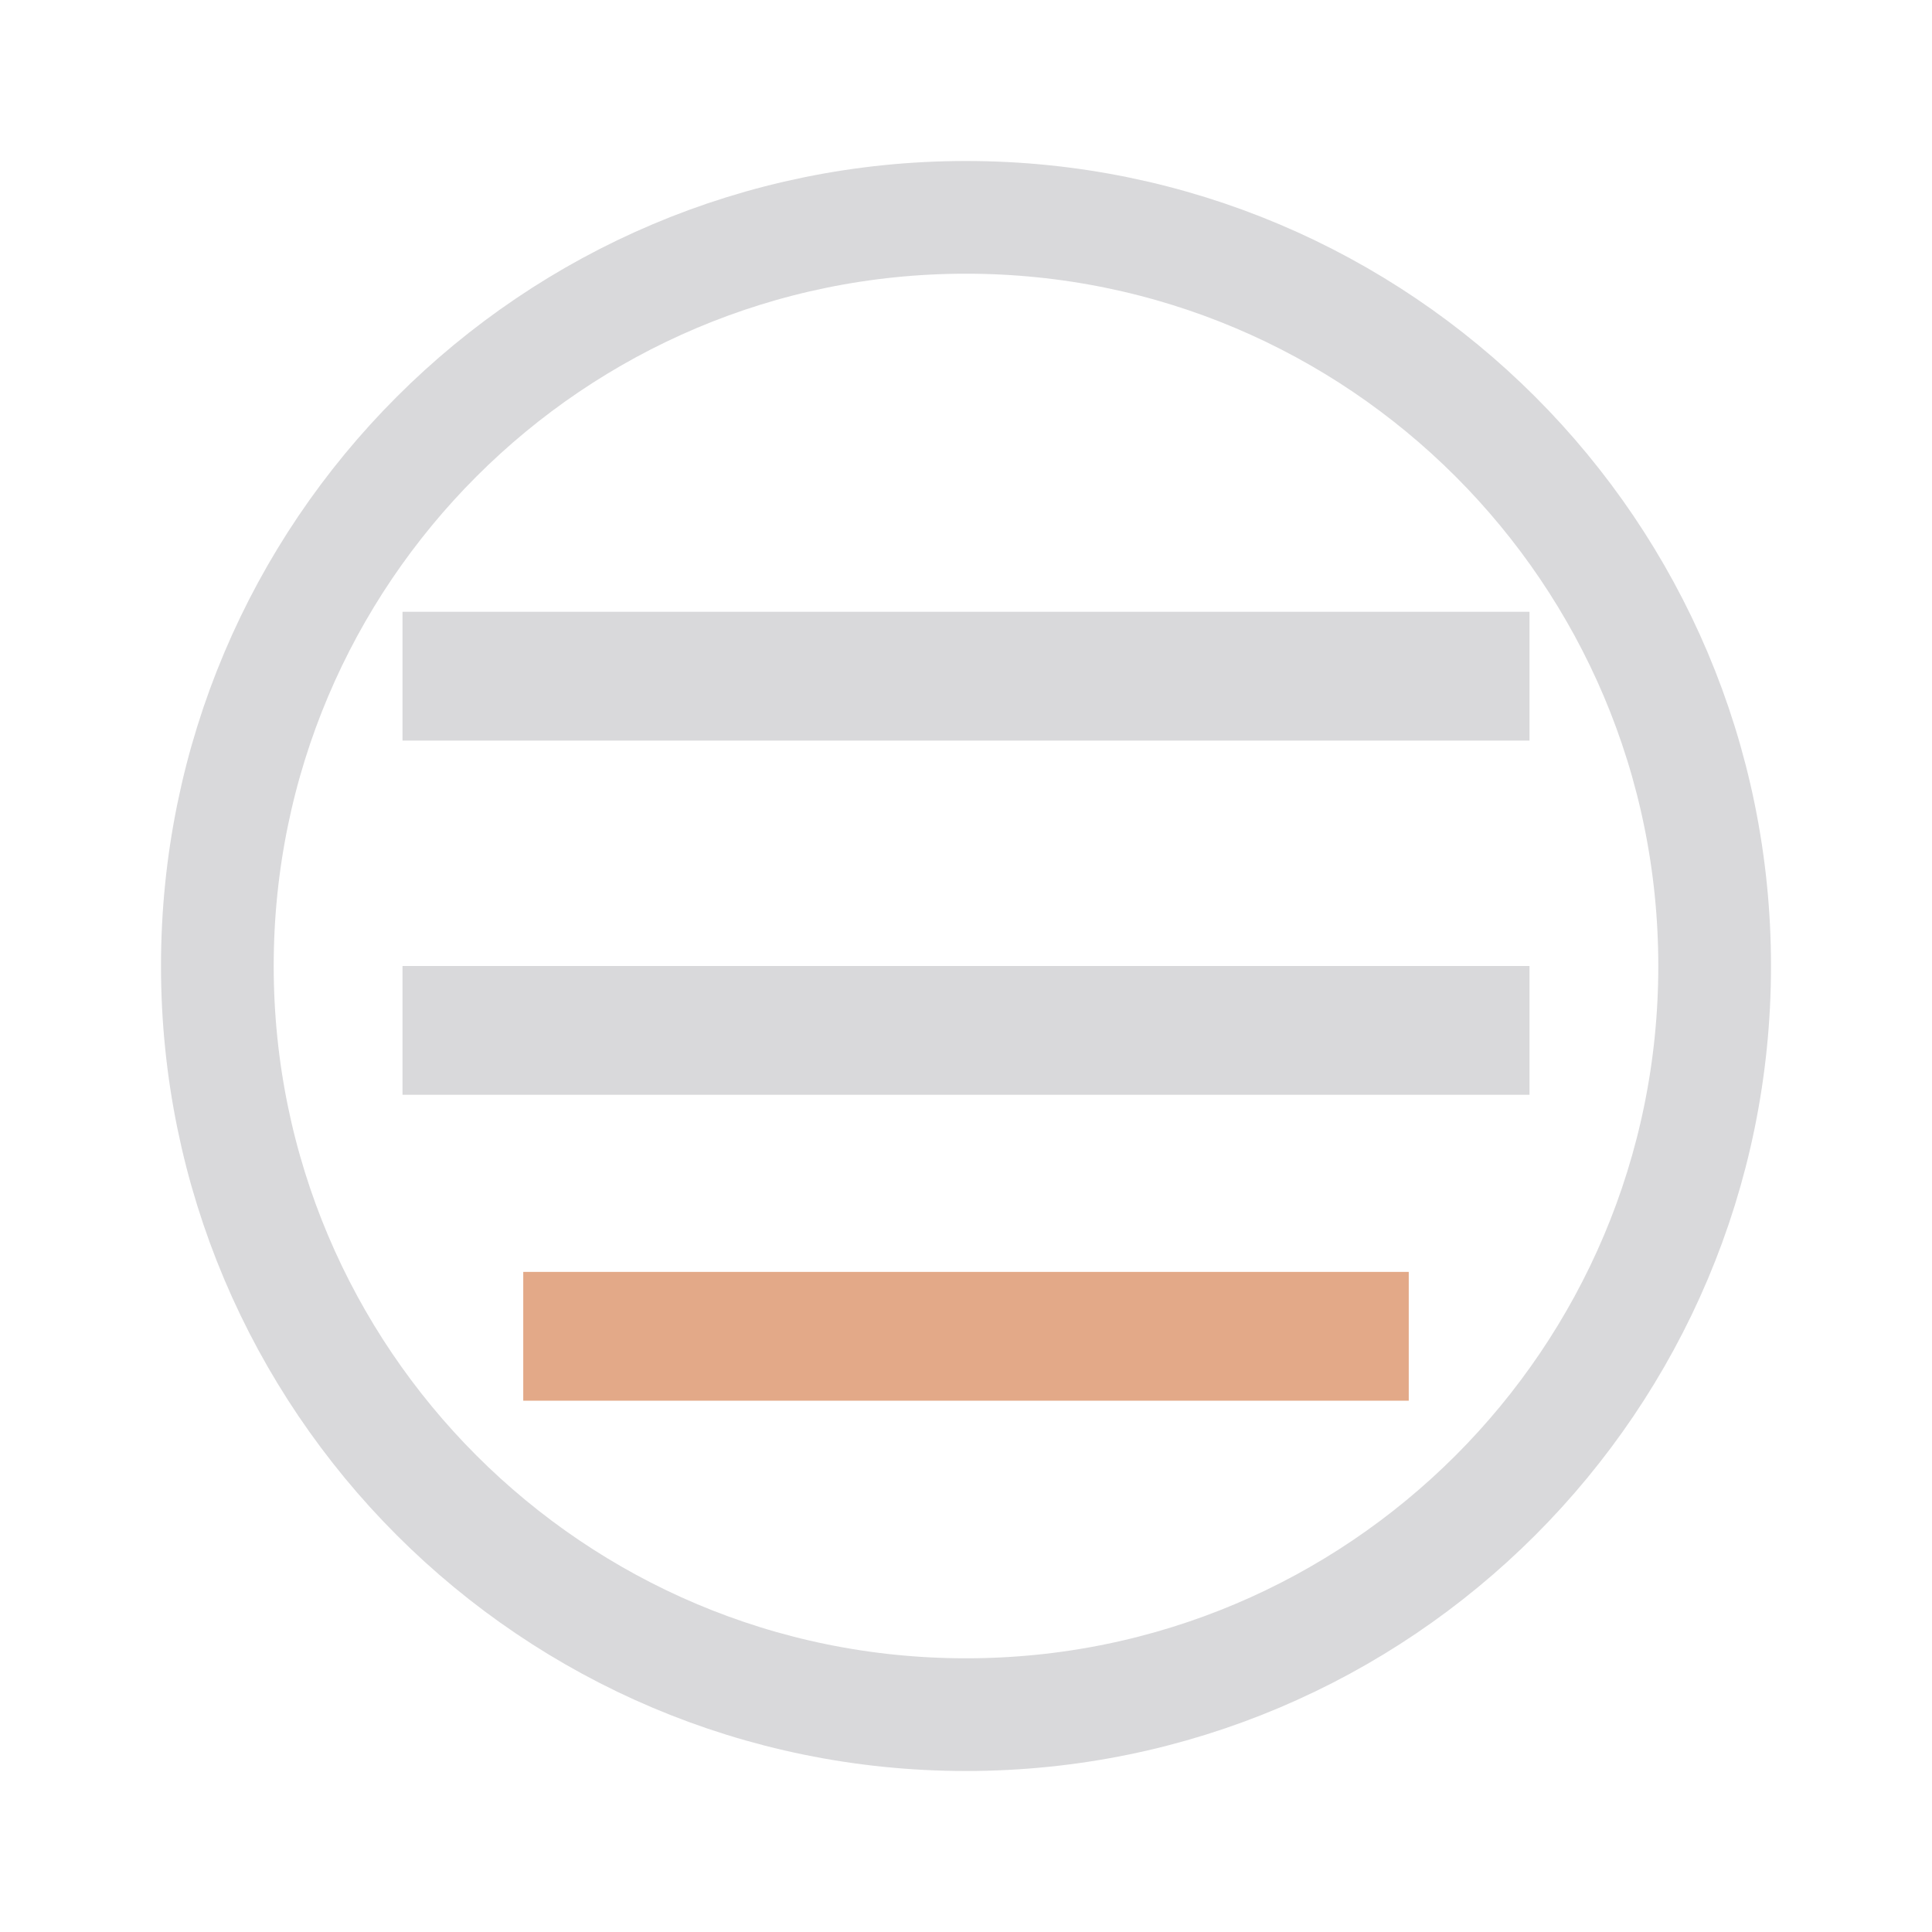
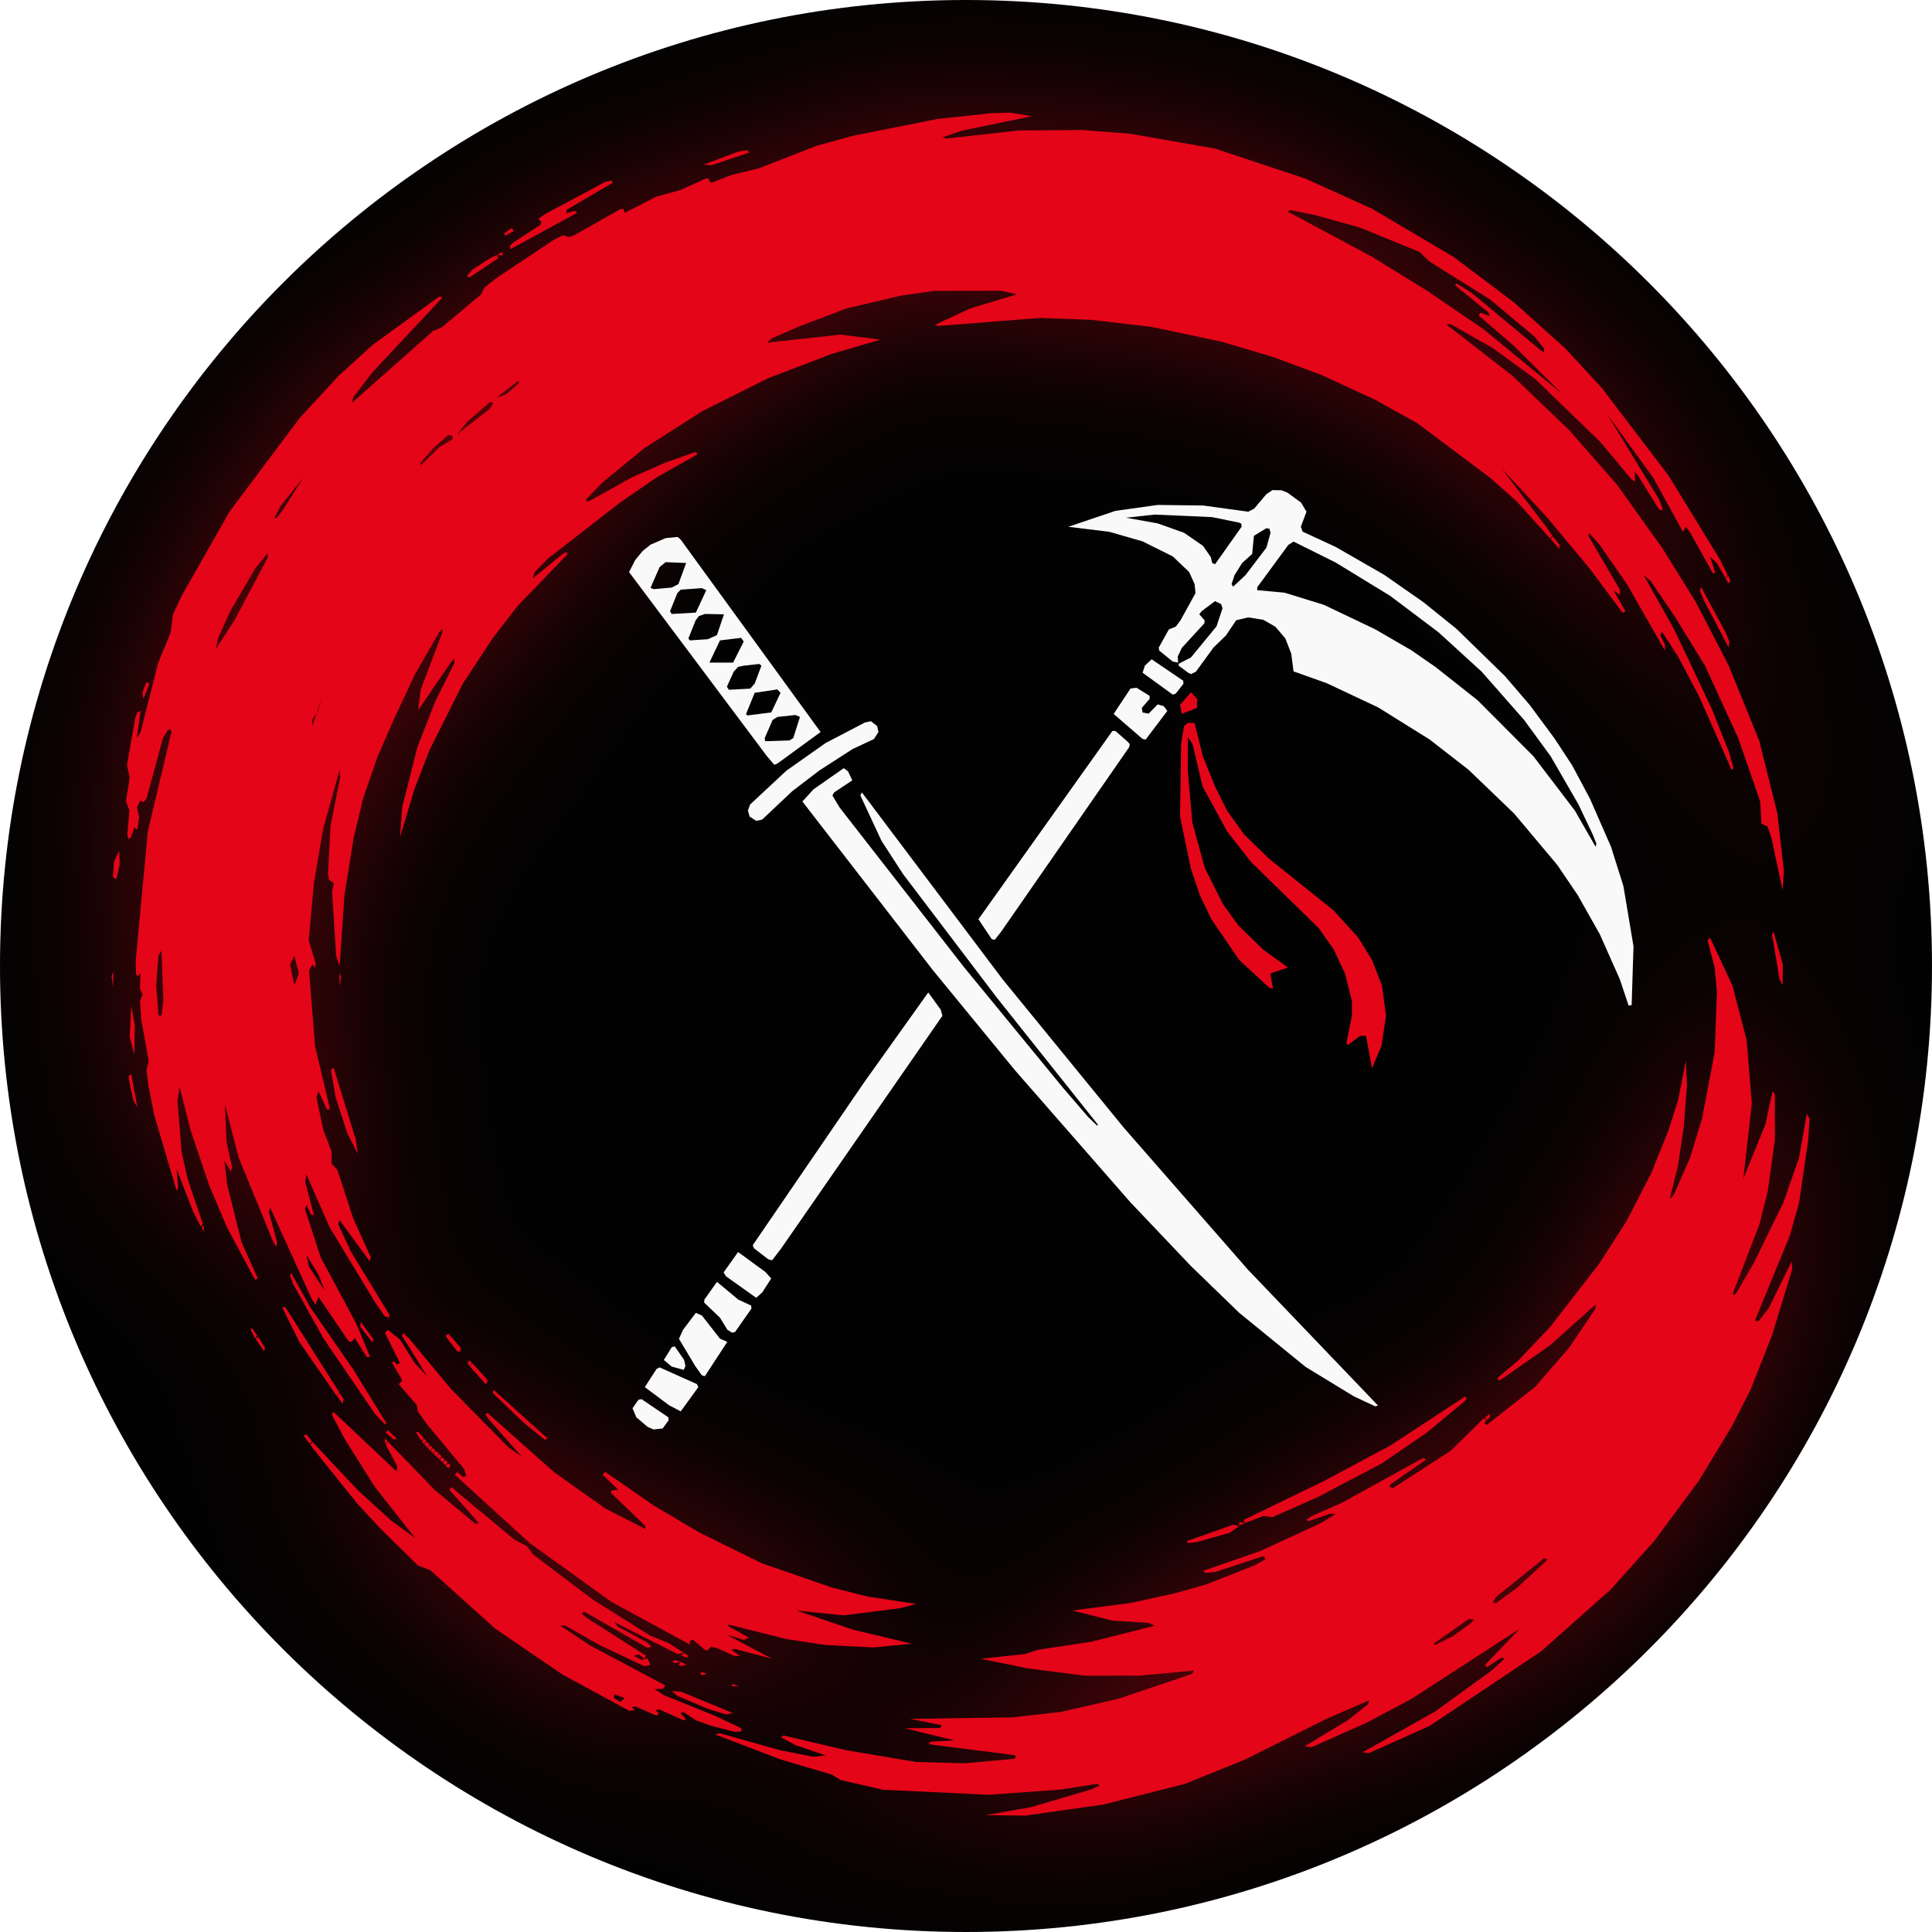
- <svg xmlns="http://www.w3.org/2000/svg" viewBox="0 0 24 24" width="24" height="24">
-   <circle cx="12" cy="12" r="9.3" fill="none" stroke="#d9d9db" stroke-width="1.4" />
-   <line x1="5" y1="8.4" x2="19" y2="8.4" stroke="#d9d9db" stroke-width="1.6" stroke-linecap="butt" />
-   <line x1="5" y1="12.8" x2="19" y2="12.8" stroke="#d9d9db" stroke-width="1.6" stroke-linecap="butt" />
-   <line x1="6.5" y1="16.6" x2="17.5" y2="16.6" stroke="#e3a988" stroke-width="1.6" stroke-linecap="butt" />
+ <svg xmlns="http://www.w3.org/2000/svg" width="640" height="640" viewBox="295 302 640 640" role="img" aria-labelledby="titulo descricao">
+   <defs>
+     <filter id="halo-vermelho" filterUnits="userSpaceOnUse" x="242" y="252" width="748" height="740" color-interpolation-filters="sRGB">
+       <feGaussianBlur in="SourceAlpha" stdDeviation="23" result="difusao" />
+       <feFlood flood-color="#ed0617" flood-opacity=".36" result="vermelho" />
+       <feComposite in="vermelho" in2="difusao" operator="in" result="halo" />
+       <feMerge>
+         <feMergeNode in="halo" />
+         <feMergeNode in="SourceGraphic" />
+       </feMerge>
+     </filter>
+     <clipPath id="recorte-redondo" clipPathUnits="userSpaceOnUse">
+       <circle cx="615" cy="622" r="320" />
+     </clipPath>
+   </defs>
+   <g id="fundo">
+     <circle cx="615" cy="622" r="320" fill="#030202" />
+   </g>
+   <g id="enso" clip-path="url(#recorte-redondo)">
+     <path id="pincelada" fill="#e40518" fill-rule="evenodd" filter="url(#halo-vermelho)" d="M623.50,339.49 605.50,341.42 577.50,347.00 565.50,350.30 546.50,357.73 537.50,359.91 530.50,362.61 529.50,360.99 528.50,361.26 520.50,364.93 512.50,367.12 501.95,372.50 501.50,371.18 500.50,371.29 485.50,379.77 483.50,380.54 481.50,379.94 478.50,381.41 459.50,394.09 455.50,397.22 454.38,399.50 441.30,410.50 438.50,411.61 411.50,435.51 412.08,433.50 418.23,425.50 440.69,401.50 441.57,400.50 440.50,400.24 418.50,416.21 407.18,426.50 394.25,440.50 371.02,471.50 355.12,499.50 352.31,505.50 351.55,511.50 347.41,521.50 341.58,544.50 340.31,546.50 341.58,537.50 340.50,537.92 339.87,539.50 337.04,555.50 337.98,559.50 336.73,567.50 337.87,570.50 337.17,578.50 337.50,579.96 338.31,579.50 339.50,576.14 340.50,576.85 341.12,572.50 340.39,569.50 341.50,567.14 342.50,567.76 343.50,566.62 348.99,546.50 350.50,544.02 351.50,543.42 351.79,544.50 343.95,577.50 339.94,620.50 340.06,624.50 340.50,625.43 341.58,624.50 341.34,629.50 342.23,631.50 341.40,633.50 341.75,639.50 344.27,653.50 343.55,656.50 344.13,661.50 346.12,671.50 353.50,696.43 354.06,695.50 353.50,689.28 359.05,703.50 361.50,708.31 362.22,707.50 357.16,692.50 355.14,683.50 353.79,666.50 354.50,662.06 358.17,676.50 364.23,694.50 370.15,708.50 379.50,725.97 380.41,725.50 375.03,713.50 370.27,694.50 369.32,686.50 371.50,690.12 371.85,688.50 370.07,680.50 369.50,667.82 374.08,685.50 385.50,713.37 386.50,714.99 386.77,713.50 384.09,703.50 384.50,702.05 398.36,732.50 399.50,734.21 400.50,731.61 410.50,746.31 411.50,746.52 412.50,745.26 416.50,751.52 417.60,751.50 413.03,740.50 401.23,718.50 396.02,702.50 396.50,701.10 398.13,704.50 398.98,704.50 396.11,693.50 396.50,691.02 404.16,708.50 419.31,733.50 422.50,738.08 423.90,738.50 423.97,737.50 411.18,716.50 407.04,707.50 407.50,706.19 417.50,719.88 417.83,718.50 411.97,705.50 406.75,689.50 404.85,687.50 404.85,683.50 402.17,676.50 399.82,665.50 400.50,663.51 403.32,669.50 404.13,669.50 404.11,668.50 399.36,648.50 397.37,623.50 398.50,621.54 399.50,622.60 399.50,620.80 397.25,613.50 399.00,594.50 402.04,576.50 407.50,557.10 407.69,559.50 404.50,575.50 403.66,591.50 404.04,593.50 405.58,594.50 405.02,597.50 406.33,618.50 407.50,622.07 409.11,598.50 412.17,579.50 415.28,566.50 420.13,552.50 425.37,540.50 432.39,525.50 440.50,511.42 441.50,510.31 441.54,511.50 434.36,530.50 433.50,537.29 444.29,521.50 445.50,520.15 445.60,521.50 439.12,534.50 433.25,549.50 428.21,569.50 427.50,579.36 432.25,563.50 437.26,550.50 448.30,528.50 458.13,513.50 466.50,502.68 483.09,485.50 482.50,484.91 481.50,485.42 471.50,493.56 472.15,491.50 476.50,487.04 500.50,468.40 512.50,460.16 526.02,452.50 525.50,451.69 515.50,455.21 504.50,460.05 490.50,467.83 489.50,468.16 489.09,467.50 494.50,461.87 508.50,450.42 527.50,438.28 549.50,427.26 570.50,419.24 586.63,414.50 573.50,412.84 549.11,415.50 550.50,414.17 559.50,410.21 575.50,404.14 593.50,399.92 604.50,398.36 626.50,398.30 631.92,399.50 616.50,404.14 604.96,409.50 605.50,409.99 639.50,407.32 656.50,407.95 676.50,410.29 699.50,415.15 716.50,420.19 732.50,426.10 750.50,434.41 764.50,442.18 788.50,460.16 797.50,468.15 808.50,480.38 809.25,479.50 807.50,476.94 792.50,457.25 807.58,473.50 821.73,490.50 832.50,504.98 833.46,504.50 829.44,497.50 831.50,499.03 831.70,497.50 821.17,479.50 821.50,478.65 824.94,482.50 833.94,495.50 846.50,517.44 846.53,515.50 845.01,512.50 845.50,511.19 850.89,519.50 857.76,532.50 867.50,554.49 868.43,553.50 867.90,551.50 861.92,536.50 849.59,510.50 839.49,492.50 841.82,494.50 849.98,506.50 859.79,522.50 870.80,546.50 878.08,567.50 878.50,574.90 880.50,575.78 881.79,579.50 885.50,596.85 885.93,590.50 883.79,571.50 877.82,547.50 867.66,522.50 856.81,501.50 845.62,483.50 830.60,462.50 814.82,444.50 796.03,426.50 774.14,409.50 775.50,409.35 789.50,417.30 803.50,427.49 825.22,448.50 835.50,460.84 836.64,461.50 836.50,458.35 837.50,459.39 844.50,470.60 845.50,471.14 845.79,470.50 844.63,467.50 827.50,439.37 842.79,460.50 852.50,478.20 853.50,476.55 854.93,478.50 862.50,492.06 863.17,491.50 861.50,486.45 863.74,488.50 866.50,493.41 867.31,492.50 864.86,487.50 847.69,459.50 825.61,430.50 813.61,417.50 796.50,402.15 776.50,387.11 749.50,371.15 727.50,361.20 697.50,351.23 669.50,346.32 653.50,345.07 632.50,345.22 608.50,347.90 607.16,347.50 613.50,345.31 636.83,340.50 629.50,339.32Z       M539.50,352.24 528.24,356.50 530.50,356.77 542.50,352.79 543.23,352.50 542.50,351.76Z       M495.50,362.25 475.50,372.94 473.35,374.50 474.37,375.50 473.99,376.50 464.81,382.50 463.90,383.50 464.16,384.50 486.19,372.50 485.50,371.84 482.50,372.67 482.73,371.50 498.06,362.50 497.50,361.80Z       M721.50,372.06 749.50,387.07 767.50,398.17 786.50,411.11 812.51,432.50 796.42,416.50 784.80,406.50 785.50,405.57 788.50,406.76 788.11,405.50 777.00,396.50 777.50,395.91 782.50,399.02 805.50,418.15 806.50,418.66 806.51,417.50 803.32,413.50 788.50,401.13 768.50,388.61 765.32,385.50 745.50,377.38 730.50,373.21 722.50,371.61Z       M463.50,378.18 461.91,379.50 462.50,380.04 465.23,378.50 464.50,377.59Z       M461.50,385.42 459.51,386.50 461.50,386.63Z       M457.50,387.43 451.50,391.33 449.66,393.50 450.50,393.91 460.10,387.50 459.50,386.51Z       M466.50,428.29 459.50,433.71 462.50,432.72 466.27,429.50 467.02,428.50Z       M457.50,435.07 449.96,441.50 446.50,445.78 457.18,437.50 458.39,435.50Z       M443.50,446.10 438.50,450.52 434.12,455.50 434.50,456.06 440.50,450.16 444.92,447.50 444.94,446.50Z       M395.50,460.18 388.03,469.50 385.93,473.50 386.50,473.73 388.50,471.24Z       M809.50,479.75 808.62,480.50 811.50,483.81 811.64,482.50Z       M383.50,485.33 379.44,490.50 371.23,504.50 367.21,513.50 366.50,517.00 372.67,507.50 383.81,486.50Z       M867.50,492.70 866.60,493.50 867.50,495.20 868.30,494.50Z       M858.50,496.45 858.11,497.50 859.26,500.50 867.62,516.50 867.88,514.50 866.62,511.50Z       M343.50,527.94 342.16,531.50 342.50,533.45 344.53,528.50Z       M401.50,533.34 400.35,537.50 398.40,540.50 398.50,542.41Z       M868.50,553.60 867.51,554.50 868.50,556.98 869.26,556.50Z       M334.50,583.80 332.76,587.50 332.43,592.50 333.50,593.31 334.65,588.50Z       M882.50,610.58 882.01,611.50 884.50,626.44 885.50,628.32 885.59,621.50Z       M861.50,612.65 860.66,613.50 863.00,622.50 863.75,630.50 863.02,650.50 858.83,672.50 854.85,685.50 849.62,697.50 848.50,699.07 848.27,698.50 850.79,688.50 852.76,675.50 853.83,661.50 853.50,653.32 850.86,666.50 847.69,676.50 842.05,690.50 833.82,706.50 824.83,720.50 808.57,741.50 798.13,752.50 791.05,758.50 791.50,759.33 792.50,758.82 808.50,747.63 823.50,734.19 823.54,735.50 814.75,748.50 803.50,761.46 787.50,774.02 786.73,773.50 787.41,772.50 786.50,771.84 775.50,782.66 756.50,794.91 755.17,794.50 755.90,793.50 767.45,785.50 766.50,784.96 739.50,799.83 729.50,804.23 727.73,805.50 728.50,805.90 735.50,803.45 737.49,803.50 732.50,806.59 712.50,815.79 693.50,822.38 694.50,823.04 697.50,822.75 713.50,817.50 714.25,818.50 710.50,820.60 694.50,826.88 684.50,829.72 669.50,833.03 650.28,835.50 663.50,838.85 675.50,839.59 677.50,840.56 656.50,845.86 638.89,848.50 634.50,849.93 619.90,851.50 635.50,854.68 654.50,857.10 672.50,857.07 690.50,855.41 689.88,856.50 665.50,864.74 646.50,869.08 630.50,870.90 596.50,871.40 606.97,873.50 606.50,874.42 594.70,874.50 611.09,878.50 603.50,878.94 602.57,879.50 603.50,879.92 630.50,883.33 631.40,883.50 631.33,884.50 630.50,884.68 614.50,886.11 598.50,885.68 575.50,881.82 554.50,876.89 553.75,877.50 558.50,880.09 568.53,883.50 564.50,883.96 553.50,881.80 533.50,876.18 531.79,876.50 553.50,884.81 570.50,889.85 573.50,891.66 587.50,894.88 622.50,896.54 646.50,894.80 658.50,892.91 659.22,893.50 656.50,894.77 636.50,900.65 621.50,903.28 634.50,903.46 660.50,899.77 687.50,892.93 707.50,884.84 734.50,871.34 748.50,865.28 748.21,866.50 741.50,871.83 727.19,880.50 729.50,880.78 747.50,872.77 762.50,864.82 798.50,841.49 786.95,853.50 787.50,854.29 792.50,851.08 793.38,851.50 788.98,855.50 770.50,868.89 746.33,882.50 748.50,882.71 768.50,873.78 805.50,849.05 828.62,828.50 842.96,812.50 857.77,792.50 868.69,774.50 874.83,762.50 881.95,744.50 888.68,722.50 888.50,719.90 880.83,735.50 877.50,739.67 876.32,739.50 887.83,711.50 890.96,700.50 894.02,679.50 894.42,672.50 893.50,671.00 890.96,685.50 885.70,700.50 875.90,720.50 870.50,729.80 869.50,731.17 869.00,730.50 877.86,707.50 880.61,696.50 882.96,679.50 882.95,664.50 882.19,663.50 879.80,674.50 872.50,692.43 875.31,667.50 873.59,646.50 868.90,628.50Z       M348.50,616.90 347.50,618.54 346.74,628.50 347.50,638.35 348.50,638.42 349.11,633.50Z       M392.50,618.67 391.07,621.50 392.50,628.34 394.01,624.50Z       M332.50,623.80 331.95,625.50 332.50,629.10Z       M407.50,624.31 407.50,628.73 408.04,625.50Z       M338.50,635.20 337.97,645.50 339.50,651.36 339.64,641.50Z       M405.50,655.65 404.60,656.50 406.19,665.50 410.09,677.50 413.50,684.20 412.87,679.50Z       M338.50,657.91 337.55,658.50 338.08,661.50 339.17,666.50 340.50,668.72Z       M362.50,707.86 361.76,708.50 362.50,710.16Z       M396.50,717.63 397.32,721.50 402.50,729.51 400.63,724.50Z       M391.50,723.74 391.04,724.50 392.19,727.50 402.24,745.50 419.31,770.50 422.50,773.82 423.04,773.50 411.93,755.50 398.05,735.50Z       M388.50,735.11 394.14,746.50 406.50,764.38 407.49,763.50 406.92,762.50 389.50,734.97Z       M414.50,739.88 414.33,741.50 418.50,746.79 418.60,745.50Z       M378.50,741.91 378.03,742.50 379.50,745.34 380.20,744.50Z       M423.50,742.54 422.51,743.50 427.49,753.50 426.50,754.04 425.50,752.87 424.89,753.50 427.88,758.50 428.17,759.50 427.06,760.50 433.12,767.50 433.36,769.50 436.21,773.50 448.63,788.50 449.50,790.86 448.50,791.38 446.50,789.62 445.64,790.50 470.50,813.19 497.50,832.62 523.50,846.76 523.58,845.50 524.50,845.12 528.50,848.57 529.50,848.69 530.50,847.53 532.50,847.92 538.50,850.66 540.08,850.50 537.21,848.50 538.50,848.24 550.80,851.50 535.68,843.50 541.50,845.24 543.03,844.50 535.94,840.50 536.50,840.19 555.50,844.97 568.50,846.92 584.50,847.74 597.03,846.50 577.50,841.83 558.86,835.50 574.50,837.11 593.50,834.68 598.50,833.32 582.50,830.90 570.50,827.86 547.50,819.92 526.50,809.58 511.50,800.68 495.50,789.60 494.59,790.50 499.81,795.50 497.50,795.75 497.36,796.50 508.77,807.50 508.80,808.50 495.50,801.71 478.50,789.63 456.50,770.07 455.74,770.50 457.21,772.50 467.81,784.50 463.50,781.53 444.50,762.23 430.50,745.38 428.50,743.59 428.17,744.50 436.50,757.90 432.37,753.50 427.50,745.75Z       M443.50,743.76 442.65,744.50 443.26,745.50 446.50,749.68 447.50,749.71 447.65,748.50Z       M380.50,744.77 379.65,745.50 382.50,749.66 382.77,748.50Z       M450.50,752.64 449.85,753.50 450.50,754.49 451.35,753.50Z       M451.50,753.65 450.51,754.50 455.88,760.50 456.57,759.50 455.94,758.50Z       M458.50,762.39 458.30,763.50 468.50,773.30 475.50,778.95 476.38,778.50Z       M407.50,763.52 406.63,764.50 408.50,766.97 408.87,765.50Z       M779.50,765.17 755.50,780.89 733.50,792.65 706.97,805.50 707.50,806.49 713.50,804.21 716.50,804.59 731.50,797.94 752.50,786.92 767.50,776.69 779.79,766.50 780.78,765.50 780.50,764.55Z       M405.50,769.74 404.86,770.50 409.07,778.50 419.13,794.50 432.52,811.50 424.50,805.66 413.50,795.62 398.50,779.62 397.79,780.50 398.44,781.50 413.50,800.26 421.17,808.50 433.50,820.63 437.50,822.11 459.04,841.50 481.50,856.81 503.50,868.75 505.26,868.50 504.29,867.50 505.50,867.28 512.50,870.34 513.28,869.50 512.08,868.50 513.50,868.30 521.50,871.89 522.23,871.50 520.39,869.50 521.50,869.19 525.50,871.83 530.50,873.66 538.50,875.70 540.68,875.50 540.50,874.46 531.50,870.23 514.80,863.50 511.85,861.50 514.50,861.48 515.46,860.50 514.50,859.85 490.50,847.09 480.58,840.50 482.28,840.50 493.50,846.89 508.50,853.98 510.44,853.50 509.50,851.36 507.50,851.85 505.06,850.50 506.50,849.99 508.50,851.42 509.05,850.50 489.50,838.03 487.66,836.50 488.50,835.85 509.50,847.88 510.80,847.50 509.50,846.16 499.50,840.72 498.50,839.35 519.50,849.95 521.49,849.50 516.50,846.28 510.50,843.89 491.50,831.97 471.50,816.87 469.50,814.13 465.50,812.11 444.50,794.64 443.84,795.50 453.61,806.50 452.50,806.80 438.94,795.50 423.50,779.52 422.75,780.50 426.50,787.53 426.50,789.54Z       M788.50,770.39 786.92,771.50 787.50,772.38 788.55,771.50Z       M423.50,775.79 422.73,776.50 425.50,778.94 426.35,778.50Z       M433.50,776.30 432.82,776.50 434.50,779.22 435.46,778.50Z       M396.50,777.15 395.51,777.50 397.50,780.16 398.36,779.50Z       M422.50,778.43 422.50,780.18 423.48,779.50Z       M435.50,778.54 434.76,779.50 435.50,780.39 436.31,779.50Z       M436.50,779.68 435.60,780.50 436.50,781.49 437.26,780.50Z       M437.50,780.75 436.52,781.50 437.50,782.48 438.27,781.50Z       M438.50,781.73 437.52,782.50 438.50,783.46 439.28,782.50Z       M439.50,782.71 438.53,783.50 439.50,784.43 440.36,783.50Z       M440.50,783.64 439.57,784.50 440.50,785.36 441.29,784.50Z       M441.50,784.73 440.66,785.50 441.50,786.35 442.36,785.50Z       M442.50,785.64 441.65,786.50 442.50,787.36 443.30,786.50Z       M443.50,786.70 442.64,787.50 443.50,788.37 444.31,787.50Z       M705.50,806.20 705.50,807.35 707.49,806.50Z       M703.50,807.08 688.21,812.50 688.50,813.17 691.50,812.83 702.50,809.72 705.43,807.50Z       M806.50,818.17 790.50,831.10 789.50,832.82 790.50,833.12 797.50,828.01 806.79,819.50 807.64,818.50Z       M781.50,838.33 769.92,846.50 770.50,846.86 776.50,843.88 782.49,839.50 783.27,838.50Z       M521.50,849.51 520.78,850.50 522.50,851.12 523.07,850.50Z       M518.50,851.90 517.77,852.50 518.50,852.94 520.49,852.50Z       M520.50,852.51 519.81,853.50 520.50,853.87 522.51,853.50Z       M527.50,855.91 526.87,856.50 527.50,856.94 529.12,856.50Z       M537.50,859.85 537.50,860.65 539.79,860.50Z       M517.50,862.23 519.50,863.84 529.50,868.08 535.50,869.90 537.84,869.50 520.50,862.35Z       M498.50,863.25 498.36,864.50 500.50,865.78 501.92,864.50Z" />
+   </g>
+   <g id="foice">
+     <path id="fita" fill="#e40518" fill-rule="evenodd" d="M689.50,531.34 685.91,535.50 686.50,538.45 691.55,536.50 691.57,533.50Z       M688.50,541.45 687.24,542.50 686.26,548.50 685.91,572.50 689.50,589.76 692.45,598.50 696.28,606.50 705.50,620.01 715.50,629.21 716.71,629.50 715.80,624.50 721.64,622.50 713.50,616.61 705.17,608.50 700.14,601.50 694.10,589.50 689.98,574.50 688.49,557.50 688.50,546.18 690.04,548.50 693.37,562.50 701.50,577.45 709.39,587.50 731.89,609.50 736.81,616.50 740.54,624.50 742.83,633.50 742.83,638.50 741.02,647.50 741.50,648.22 745.50,645.17 747.50,645.13 749.50,655.88 752.62,648.50 754.16,638.50 752.79,628.50 749.50,620.00 744.88,612.50 736.68,603.50 715.50,586.55 707.19,578.50 701.46,570.50 697.48,562.50 693.47,552.50 690.71,541.50Z" />
+     <path id="lamina-e-cabo-da-foice" fill="#faf9f9" fill-rule="evenodd" d="M716.50,464.36 714.50,465.71 710.45,470.50 708.50,471.51 693.50,469.45 678.50,469.27 664.50,471.23 648.90,476.50 662.50,478.17 673.50,481.34 683.50,486.32 688.93,491.50 690.73,495.50 691.02,498.50 686.05,507.50 684.50,509.58 682.20,510.50 678.86,516.50 678.99,517.50 683.50,521.15 685.28,521.50 685.14,519.50 686.50,516.60 693.95,508.50 694.05,507.50 692.28,505.50 693.02,504.50 697.50,501.13 699.50,502.10 699.98,503.50 697.98,509.50 689.50,519.81 685.50,521.85 685.44,522.50 688.50,524.78 689.50,525.32 691.16,524.50 696.99,516.50 701.12,512.50 704.50,507.46 708.50,506.51 713.50,507.32 717.50,509.62 720.79,513.50 722.74,518.50 723.50,524.40 734.50,528.32 751.50,536.32 768.50,546.91 781.50,557.01 796.57,571.50 810.85,588.50 817.63,598.50 824.97,611.50 831.63,626.50 834.50,635.10 835.50,634.96 836.12,615.50 832.77,595.50 828.67,582.50 821.66,566.50 815.78,555.50 809.87,546.50 801.72,535.50 793.50,525.93 777.50,510.33 766.50,501.46 753.50,492.40 737.50,483.20 726.50,478.11 725.92,476.50 727.79,471.50 726.00,468.50 721.50,465.20 719.50,464.41Z       M677.50,472.46 668.00,473.50 678.50,475.38 687.25,478.50 693.50,482.82 696.07,486.50 696.56,488.50 697.50,488.92 706.29,476.50 706.22,475.50 705.50,475.13 696.50,473.30Z       M714.50,476.98 710.38,479.50 709.80,485.50 706.47,488.50 703.97,492.50 702.97,495.50 703.50,496.34 707.60,492.50 714.50,483.44 715.89,478.50 715.50,477.13Z       M723.50,481.40 721.78,482.50 711.50,496.50 711.45,497.50 720.50,498.33 733.50,502.34 750.50,510.44 762.50,517.39 770.50,522.93 784.50,533.99 802.95,552.50 816.68,570.50 823.57,582.50 823.83,581.50 822.64,578.50 817.90,568.50 808.66,552.50 799.89,540.50 785.82,524.50 771.50,511.43 755.50,499.38 737.50,488.37Z       M676.50,520.40 674.26,522.50 673.50,524.85 683.50,532.11 684.50,531.74 687.03,528.50 686.96,527.50Z       M669.50,530.08 663.91,538.50 673.50,546.80 674.50,547.00 681.69,537.50 680.50,535.92 678.50,535.34 675.50,538.40 673.50,538.04 673.23,536.50 675.83,533.50 675.82,532.50 671.50,529.83Z       M663.50,544.14 619.12,606.50 623.50,613.07 624.50,613.36 626.74,610.50 669.06,549.50 669.26,548.50 668.50,547.66 664.50,544.14Z       M602.50,630.76 581.29,660.50 544.35,714.50 544.76,715.50 549.50,719.16 550.76,719.50 553.82,715.50 607.18,638.50 606.65,636.50Z       M539.50,716.75 534.71,723.50 535.50,724.80 545.50,731.91 547.50,730.13 550.48,725.50 548.50,723.33Z       M532.50,726.63 528.35,732.50 528.27,733.50 533.50,738.50 535.96,742.50 537.50,743.47 538.50,743.24 543.92,735.50 543.84,734.50 539.56,732.50Z       M525.50,736.90 521.28,742.50 519.91,745.50 525.29,754.50 527.50,757.60 528.50,757.88 535.93,746.50 533.50,745.45 527.50,737.76Z       M517.50,748.32 514.90,752.50 517.50,754.69 521.50,755.79 522.06,754.50 521.62,752.50 518.50,747.98Z       M512.50,755.47 508.60,761.50 516.63,767.50 520.50,769.54 526.33,761.50 525.86,760.50 513.50,754.96Z       M507.50,765.47 506.50,765.69 504.52,768.50 505.80,771.50 509.50,774.65 511.50,775.53 514.50,775.19 516.48,772.50 516.39,771.50Z" />
+   </g>
+   <g id="katana">
+     <path id="lamina-e-empunhadura-da-katana" fill="#faf9f9" fill-rule="evenodd" d="M515.50,480.27 510.50,482.42 507.90,484.50 505.44,487.50 503.38,491.50 549.06,552.50 551.50,555.34 552.50,554.95 566.83,544.50 520.50,480.77 519.50,479.87Z       M515.50,488.22 513.50,489.86 510.50,496.73 511.50,497.17 517.50,496.64 519.73,495.50 522.29,488.50Z       M520.50,497.33 519.36,498.50 516.96,504.50 517.50,505.39 525.50,504.94 528.97,497.50 527.50,496.83Z       M528.50,505.38 526.50,506.09 525.44,507.50 523.04,513.50 523.50,514.14 529.50,513.75 532.50,512.37 534.82,505.50Z       M540.50,513.30 533.50,514.14 530.00,521.50 537.85,521.50 541.37,514.50Z       M541.50,522.50 539.50,522.90 538.05,524.50 535.79,529.50 536.46,530.50 543.50,530.12 544.98,528.50 547.24,522.50 546.50,521.95Z       M552.50,530.38 545.00,531.50 542.15,538.50 542.50,539.01 550.50,538.00 553.56,531.50Z       M552.50,539.50 550.93,540.50 548.32,546.50 548.50,547.55 556.50,547.28 557.77,546.50 560.00,539.50 558.50,538.85Z       M581.50,541.34 568.50,548.13 555.50,557.30 543.48,568.50 542.76,570.50 543.32,572.50 545.50,573.91 547.47,573.50 557.50,564.04 566.50,557.18 577.50,550.09 584.50,546.82 585.99,544.50 585.56,542.50 583.50,540.92Z       M574.50,556.47 564.50,563.46 560.80,567.50 604.12,623.50 631.19,656.50 669.50,700.32 689.50,721.38 705.50,736.88 727.50,754.81 743.50,764.56 750.50,767.85 751.50,767.62 708.31,722.50 667.22,675.50 627.20,626.50 580.50,564.49 580.01,565.50 586.99,580.50 594.11,591.50 625.23,632.50 658.66,674.50 658.50,674.93 655.50,672.06 647.26,662.50 614.43,622.50 573.13,569.50 570.74,565.50 571.32,564.50 577.33,560.50 575.91,557.50Z" />
+   </g>
</svg>
